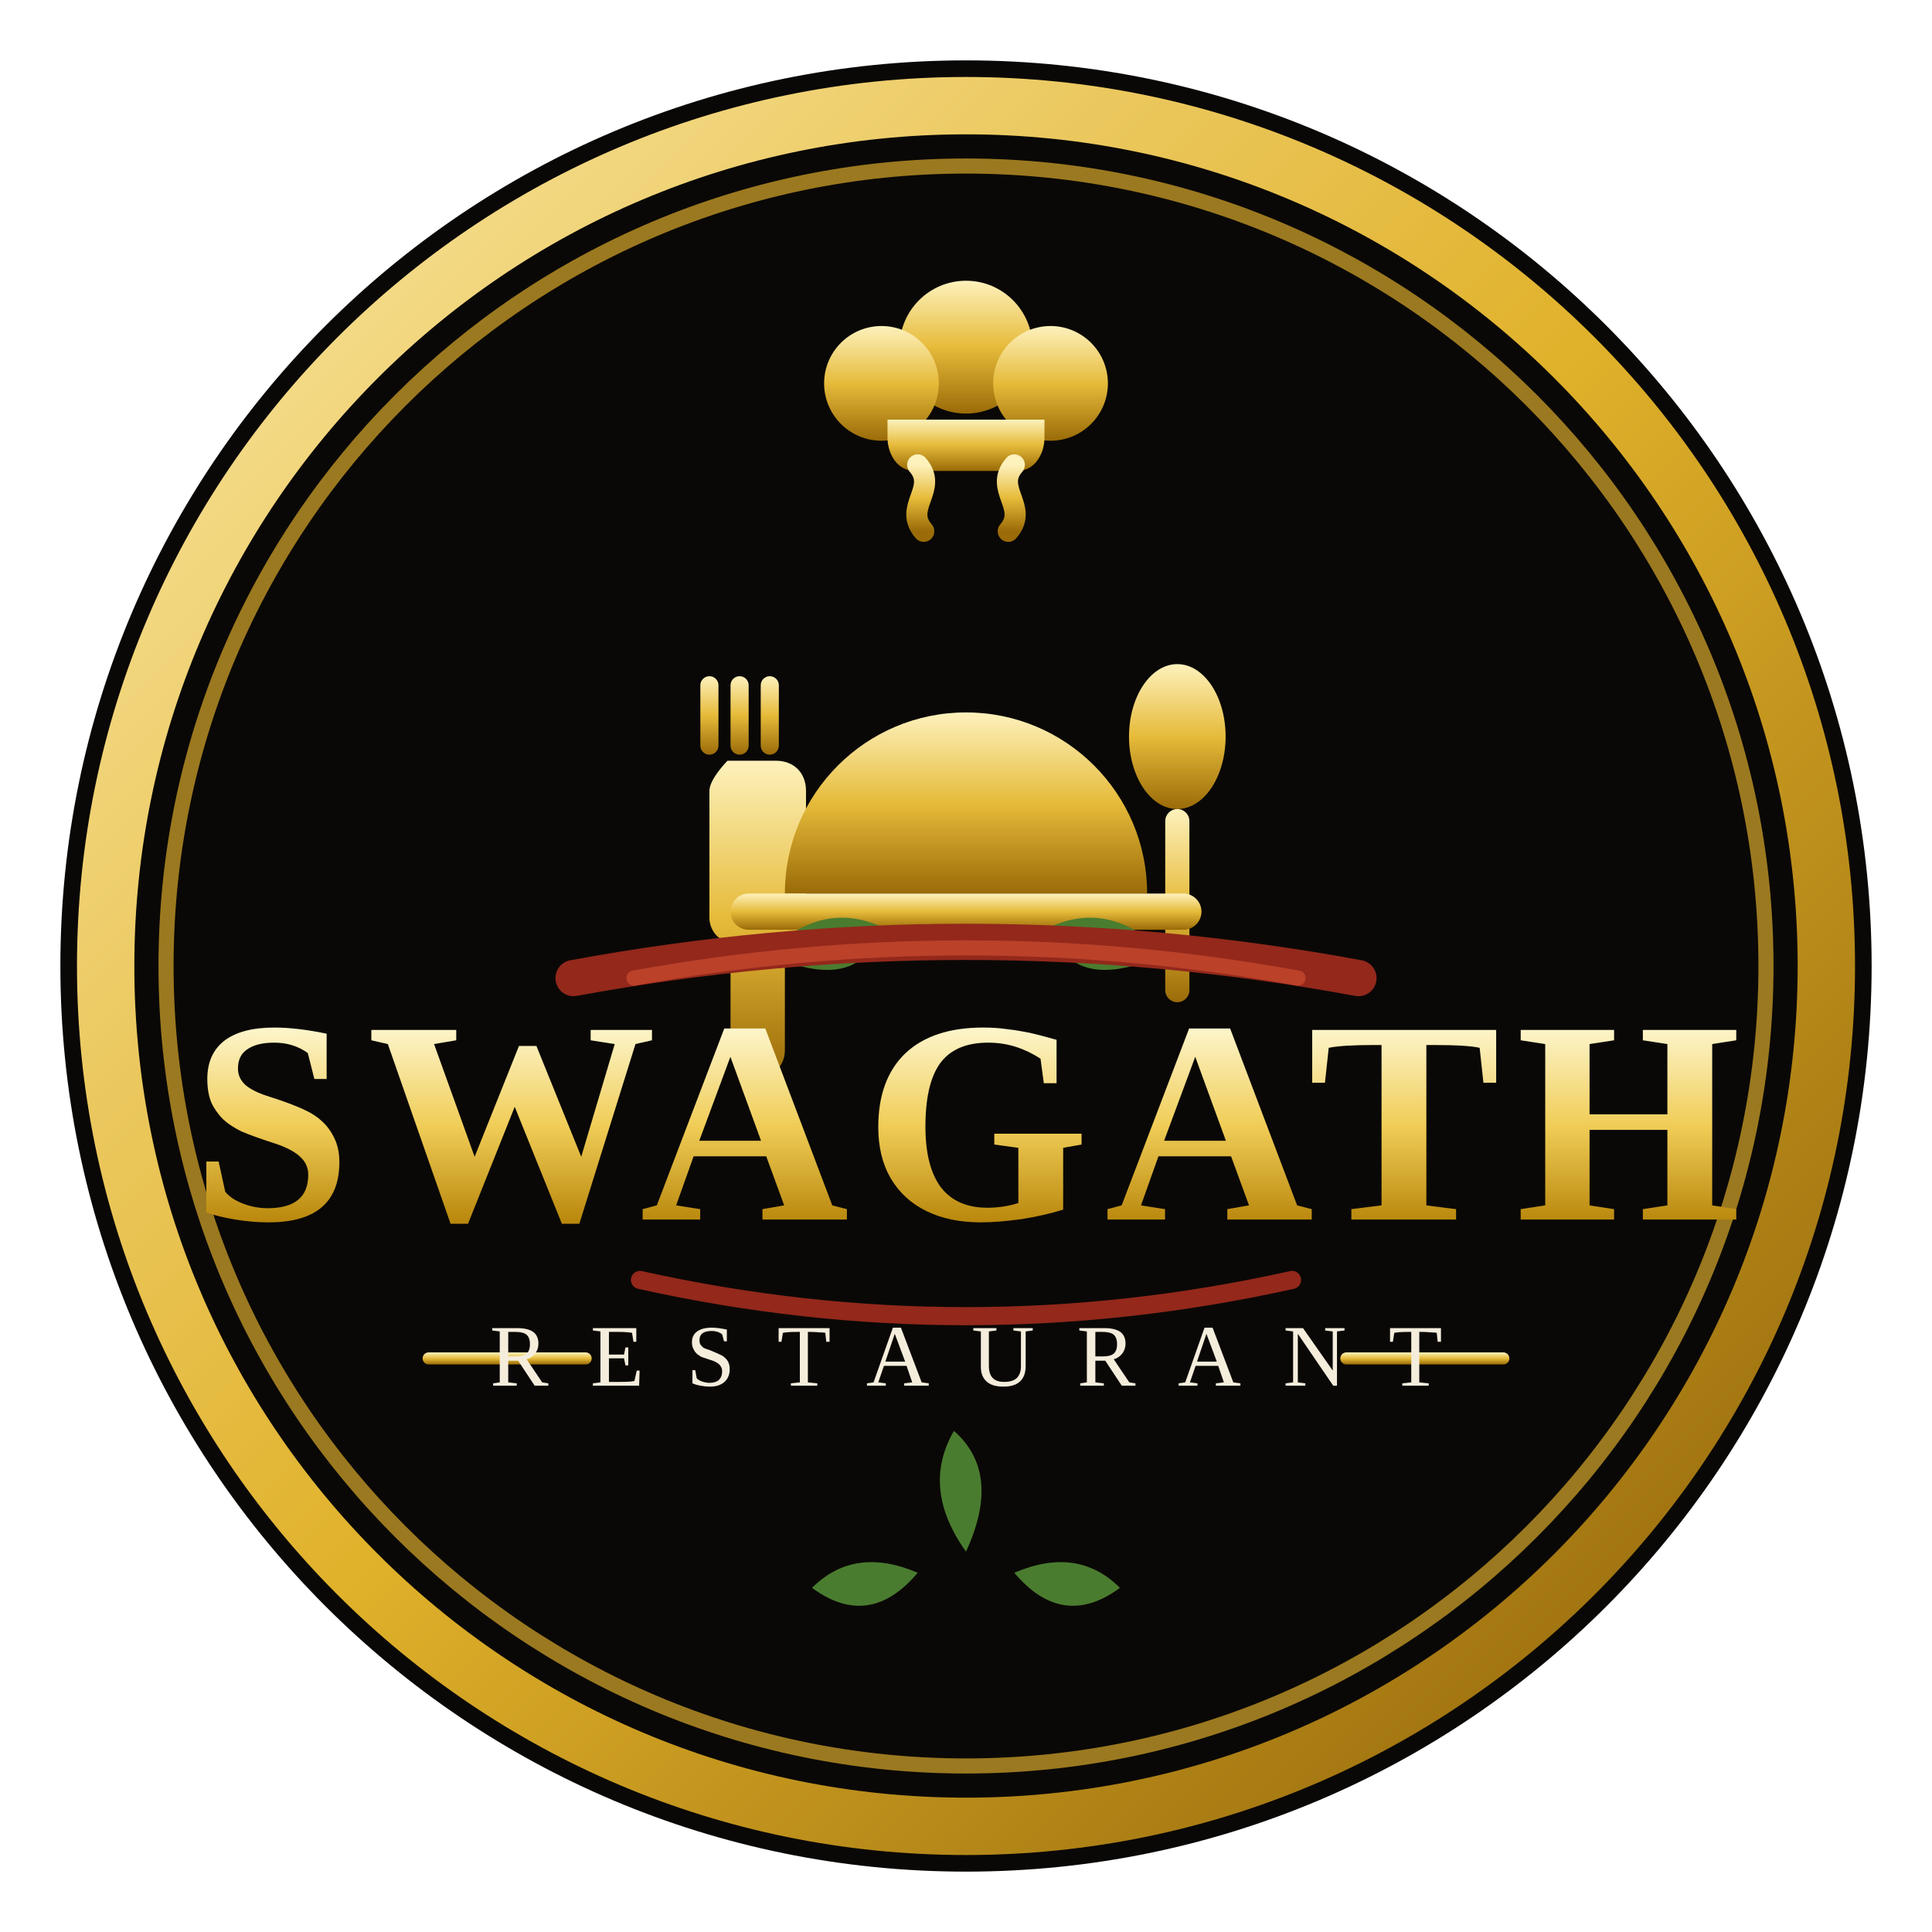
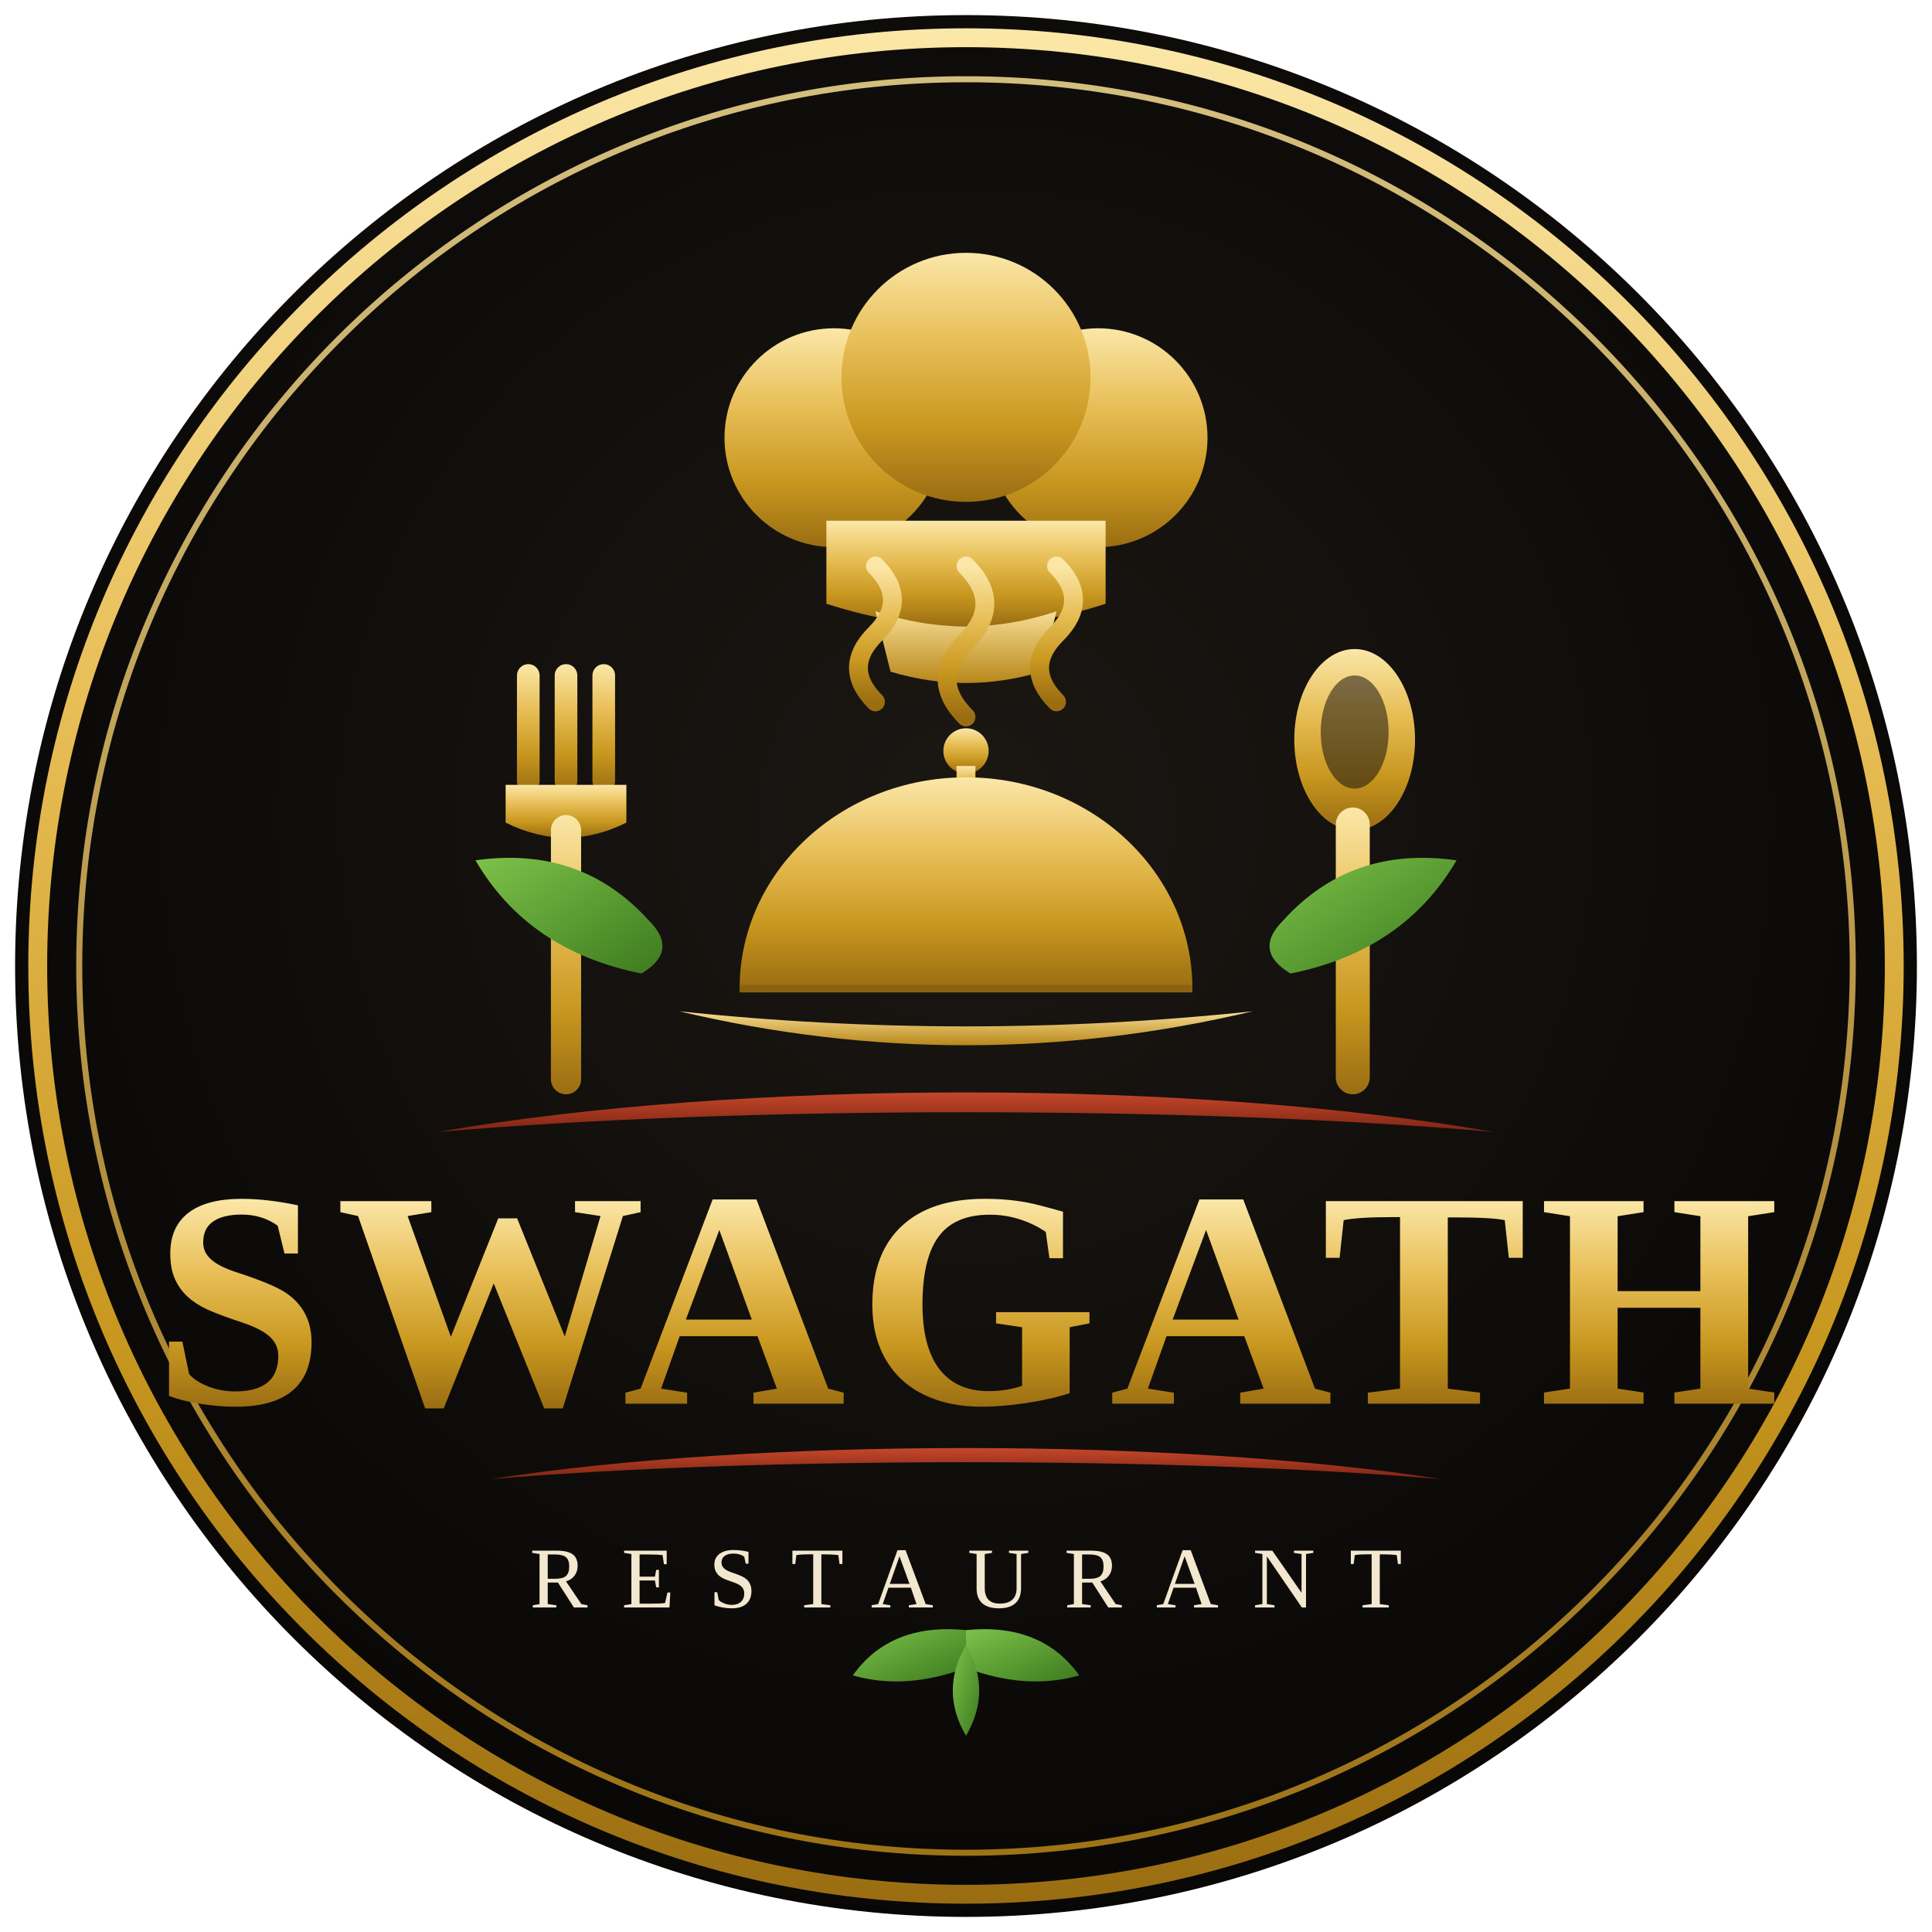
- <svg xmlns="http://www.w3.org/2000/svg" viewBox="0 0 64 64" role="img" aria-label="Swagath Restaurant">
+ <svg xmlns="http://www.w3.org/2000/svg" viewBox="0 0 512 512" role="img" aria-label="Swagath Restaurant">
  <defs>
-     <linearGradient id="ring" x1="0" y1="0" x2="1" y2="1">
-       <stop offset="0%" stop-color="#fbe9a8" />
-       <stop offset="50%" stop-color="#e0b12a" />
-       <stop offset="100%" stop-color="#8a5e07" />
+     <radialGradient id="bg" cx="50%" cy="42%" r="72%">
+       <stop offset="0%" stop-color="#1b1713" />
+       <stop offset="62%" stop-color="#0d0b09" />
+       <stop offset="100%" stop-color="#050404" />
+     </radialGradient>
+     <linearGradient id="gold" x1="0%" y1="0%" x2="0%" y2="100%">
+       <stop offset="0%" stop-color="#fbe7a8" />
+       <stop offset="35%" stop-color="#e8bf58" />
+       <stop offset="70%" stop-color="#c8971f" />
+       <stop offset="100%" stop-color="#9a6d12" />
    </linearGradient>
-     <linearGradient id="gold" x1="0" y1="0" x2="0" y2="1">
-       <stop offset="0%" stop-color="#fdf1bc" />
-       <stop offset="50%" stop-color="#e6bb3a" />
-       <stop offset="100%" stop-color="#9a6b08" />
+     <linearGradient id="goldSoft" x1="0%" y1="0%" x2="0%" y2="100%">
+       <stop offset="0%" stop-color="#f7dd93" />
+       <stop offset="100%" stop-color="#b8871a" />
    </linearGradient>
-     <linearGradient id="word" x1="0" y1="0" x2="0" y2="1">
-       <stop offset="0%" stop-color="#fdf5cc" />
-       <stop offset="50%" stop-color="#f0cd57" />
-       <stop offset="100%" stop-color="#b8860b" />
+     <linearGradient id="leaf" x1="0%" y1="0%" x2="100%" y2="100%">
+       <stop offset="0%" stop-color="#7cc24a" />
+       <stop offset="100%" stop-color="#3d7a1e" />
+     </linearGradient>
+     <linearGradient id="swoosh" x1="0%" y1="0%" x2="0%" y2="100%">
+       <stop offset="0%" stop-color="#c4472a" />
+       <stop offset="100%" stop-color="#7e2413" />
    </linearGradient>
  </defs>
-   <circle cx="32" cy="32" r="30" fill="#0a0806" />
-   <circle cx="32" cy="32" r="28.5" fill="none" stroke="url(#ring)" stroke-width="1.9" />
-   <circle cx="32" cy="32" r="26.5" fill="none" stroke="#d9a92b" stroke-width="0.5" opacity="0.7" />
+   <circle cx="256" cy="256" r="252" fill="url(#bg)" />
+   <circle cx="256" cy="256" r="246" fill="none" stroke="url(#gold)" stroke-width="5" />
+   <circle cx="256" cy="256" r="235" fill="none" stroke="url(#goldSoft)" stroke-width="1.6" opacity="0.85" />
  <g fill="url(#gold)">
-     <circle cx="32" cy="11.5" r="2.2" />
-     <circle cx="29.2" cy="12.7" r="1.9" />
-     <circle cx="34.8" cy="12.7" r="1.9" />
-     <path d="M29.4 13.9h5.2v0.6c0 0.5-0.3 1.1-0.9 1.1h-3.4c-0.6 0-0.9-0.6-0.9-1.1z" />
+     <circle cx="221" cy="116" r="29" />
+     <circle cx="291" cy="116" r="29" />
+     <circle cx="256" cy="100" r="33" />
+     <path d="M219 138 h74 v22 q-37 12 -74 0 z" />
  </g>
-   <path d="M30.6 17.6c-0.7-0.8 0.5-1.4-0.2-2.2 M33.4 17.6c0.7-0.8-0.5-1.4 0.2-2.2" fill="none" stroke="url(#gold)" stroke-width="0.7" stroke-linecap="round" />
-   <g fill="url(#gold)">
-     <rect x="23.2" y="22.4" width="0.6" height="2.6" rx="0.3" />
-     <rect x="24.2" y="22.4" width="0.6" height="2.6" rx="0.3" />
-     <rect x="25.2" y="22.4" width="0.6" height="2.6" rx="0.3" />
-     <path d="M23.1 25.2h2.6c0.6 0 1 0.4 1 1v4.2c0 0.4-0.3 0.8-0.7 0.8v3.6c0 0.5-0.4 0.9-0.9 0.9s-0.9-0.4-0.9-0.9v-3.6c-0.4 0-0.7-0.4-0.7-0.8v-4.2c0-0.4 0.6-1 0.6-1z" />
+   <path d="M232 162 q24 8 48 0 l-4 16 q-20 6 -40 0 z" fill="url(#goldSoft)" />
+   <g fill="none" stroke="url(#gold)" stroke-width="5" stroke-linecap="round">
+     <path d="M232 186 q-9 -9 0 -18 q9 -9 0 -18" />
+     <path d="M256 190 q-10 -10 0 -20 q10 -10 0 -20" />
+     <path d="M280 186 q-9 -9 0 -18 q9 -9 0 -18" />
  </g>
  <g fill="url(#gold)">
-     <ellipse cx="39" cy="24.4" rx="1.6" ry="2.4" />
-     <rect x="38.6" y="26.8" width="0.8" height="6.4" rx="0.4" />
+     <rect x="137" y="176" width="6" height="34" rx="3" />
+     <rect x="147" y="176" width="6" height="34" rx="3" />
+     <rect x="157" y="176" width="6" height="34" rx="3" />
+     <path d="M134 208 h32 v10 q-16 8 -32 0 z" />
+     <rect x="146" y="216" width="8" height="74" rx="4" />
  </g>
-   <circle cx="32" cy="24.4" r="0.7" fill="url(#gold)" />
-   <path d="M26 29.6a6 6 0 0 1 12 0z" fill="url(#gold)" />
-   <rect x="24.2" y="29.6" width="15.6" height="1.2" rx="0.6" fill="url(#gold)" />
-   <g fill="#4a7c2f">
-     <path d="M25.4 31.6q1.8-1.8 3.8-0.9q-0.7 2.3-3.8 0.9z" />
-     <path d="M38.6 31.6q-1.8-1.8-3.8-0.9q0.7 2.3 3.8 0.9z" />
+   <g fill="url(#gold)">
+     <ellipse cx="359" cy="196" rx="16" ry="24" />
+     <rect x="354" y="214" width="9" height="76" rx="4.5" />
  </g>
-   <path d="M19 32.4q13-2.4 26 0" fill="none" stroke="#93281b" stroke-width="1.2" stroke-linecap="round" />
-   <path d="M21 32.4q11-2 22 0" fill="none" stroke="#c2452c" stroke-width="0.5" stroke-linecap="round" opacity="0.85" />
-   <text x="32" y="40.4" text-anchor="middle" font-family="Georgia, 'Times New Roman', serif" font-weight="700" font-size="9.6" letter-spacing="0.5" fill="url(#word)">SWAGATH</text>
-   <path d="M21.2 42.4q10.8 2.4 21.6 0" fill="none" stroke="#93281b" stroke-width="0.6" stroke-linecap="round" />
-   <rect x="14" y="44.8" width="5.6" height="0.4" rx="0.2" fill="url(#gold)" />
-   <rect x="44.4" y="44.8" width="5.6" height="0.4" rx="0.2" fill="url(#gold)" />
-   <text x="32" y="45.9" text-anchor="middle" font-family="Georgia, 'Times New Roman', serif" font-size="2.9" letter-spacing="1.4" fill="#f5eddc">RESTAURANT</text>
-   <g fill="#4a7c2f">
-     <path d="M32 51.4q-1.5-2.1-0.4-4q1.6 1.4 0.4 4z" />
-     <path d="M30.4 52.1q-2.1-0.9-3.5 0.5q1.9 1.4 3.5-0.5z" />
-     <path d="M33.6 52.1q2.1-0.9 3.5 0.5q-1.9 1.4-3.5-0.5z" />
+   <ellipse cx="359" cy="194" rx="9" ry="15" fill="#171310" opacity="0.55" />
+   <g fill="url(#gold)">
+     <circle cx="256" cy="199" r="6" />
+     <rect x="253.5" y="203" width="5" height="9" />
+     <path d="M196 262 a60 56 0 0 1 120 0 z" />
+   </g>
+   <path d="M196 262 h120" stroke="#8a6212" stroke-width="2" />
+   <path d="M180 268 q76 18 152 0 q-76 8 -152 0 z" fill="url(#goldSoft)" />
+   <path d="M170 258 q-30 -6 -44 -30 q28 -4 46 16 q8 8 -2 14 z" fill="url(#leaf)" />
+   <path d="M342 258 q30 -6 44 -30 q-28 -4 -46 16 q-8 8 2 14 z" fill="url(#leaf)" />
+   <path d="M116 300 C196 286 316 286 396 300 C316 293 196 293 116 300 Z" fill="url(#swoosh)" />
+   <text x="256" y="372" text-anchor="middle" font-family="Georgia, 'Times New Roman', 'DejaVu Serif', serif" font-size="82" font-weight="700" letter-spacing="3" fill="url(#gold)">SWAGATH</text>
+   <path d="M130 392 C200 381 312 381 382 392 C312 386 200 386 130 392 Z" fill="url(#swoosh)" />
+   <path d="M126 418 h52 M334 418 h52" stroke="url(#goldSoft)" stroke-width="2" stroke-linecap="round" />
+   <text x="256" y="426" text-anchor="middle" font-family="Georgia, 'Times New Roman', 'DejaVu Serif', serif" font-size="23" letter-spacing="9" fill="#f2e7cf">RESTAURANT</text>
+   <g fill="url(#leaf)">
+     <path d="M256 442 q-16 6 -30 2 q10 -14 30 -12 z" />
+     <path d="M256 442 q16 6 30 2 q-10 -14 -30 -12 z" />
+     <path d="M256 436 q-7 12 0 24 q7 -12 0 -24 z" />
  </g>
</svg>
